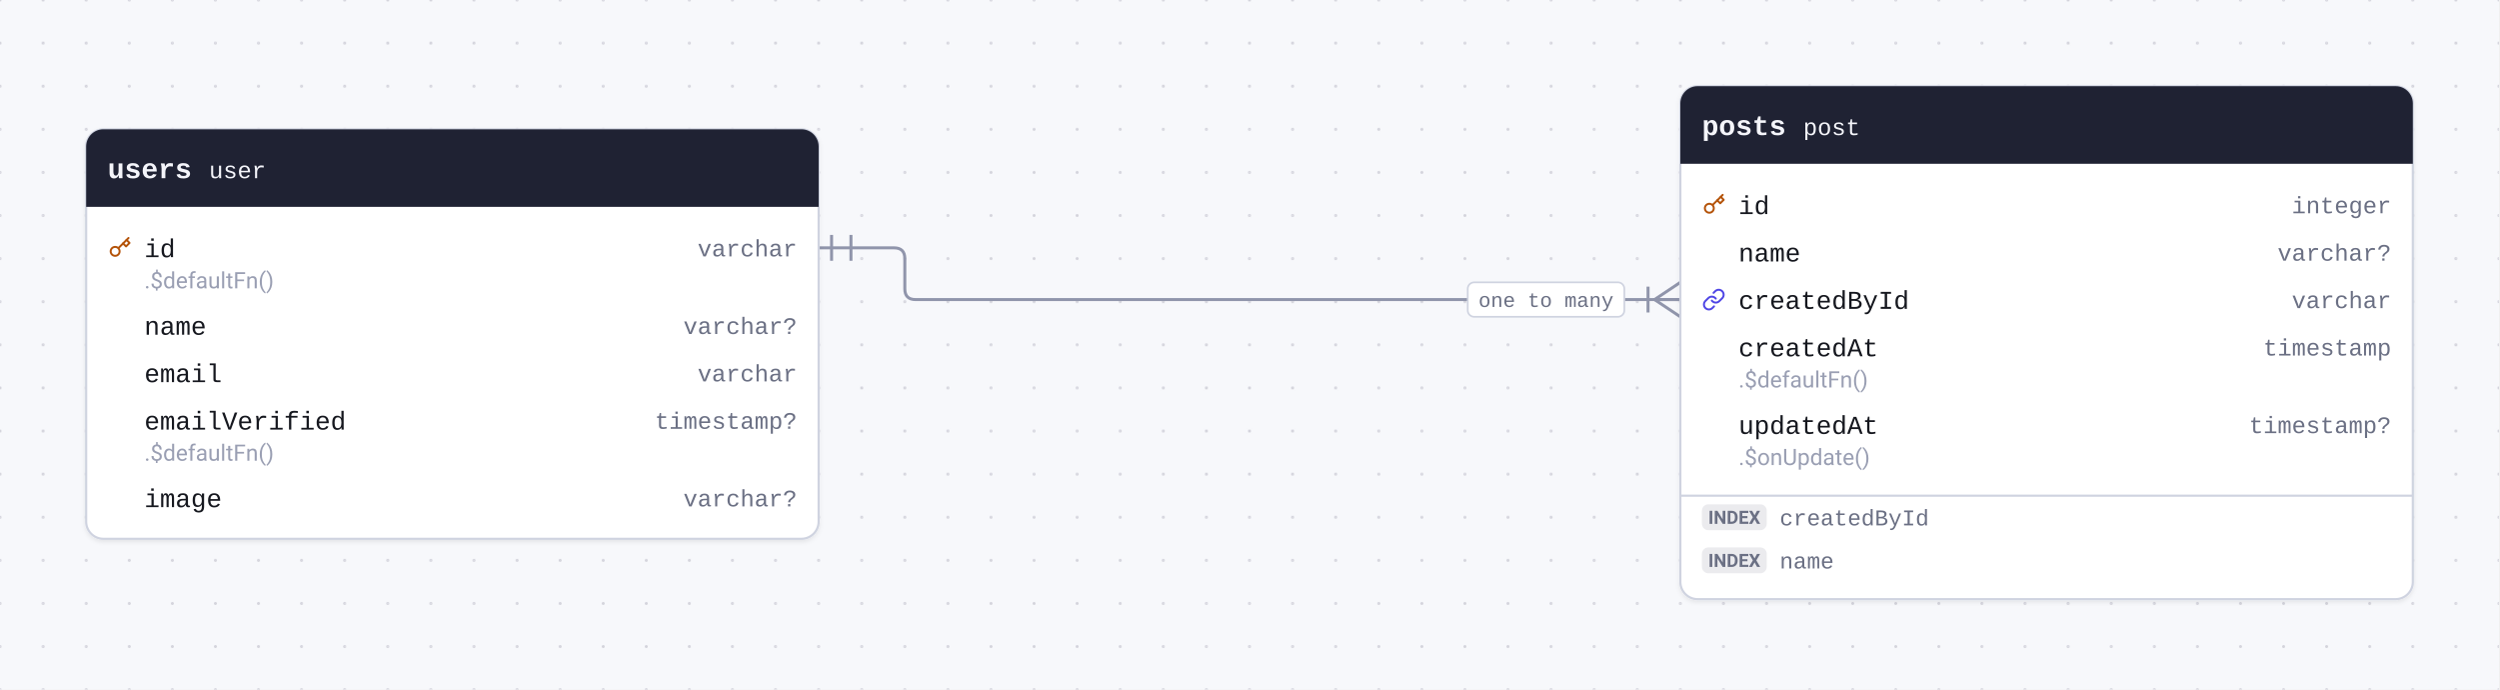
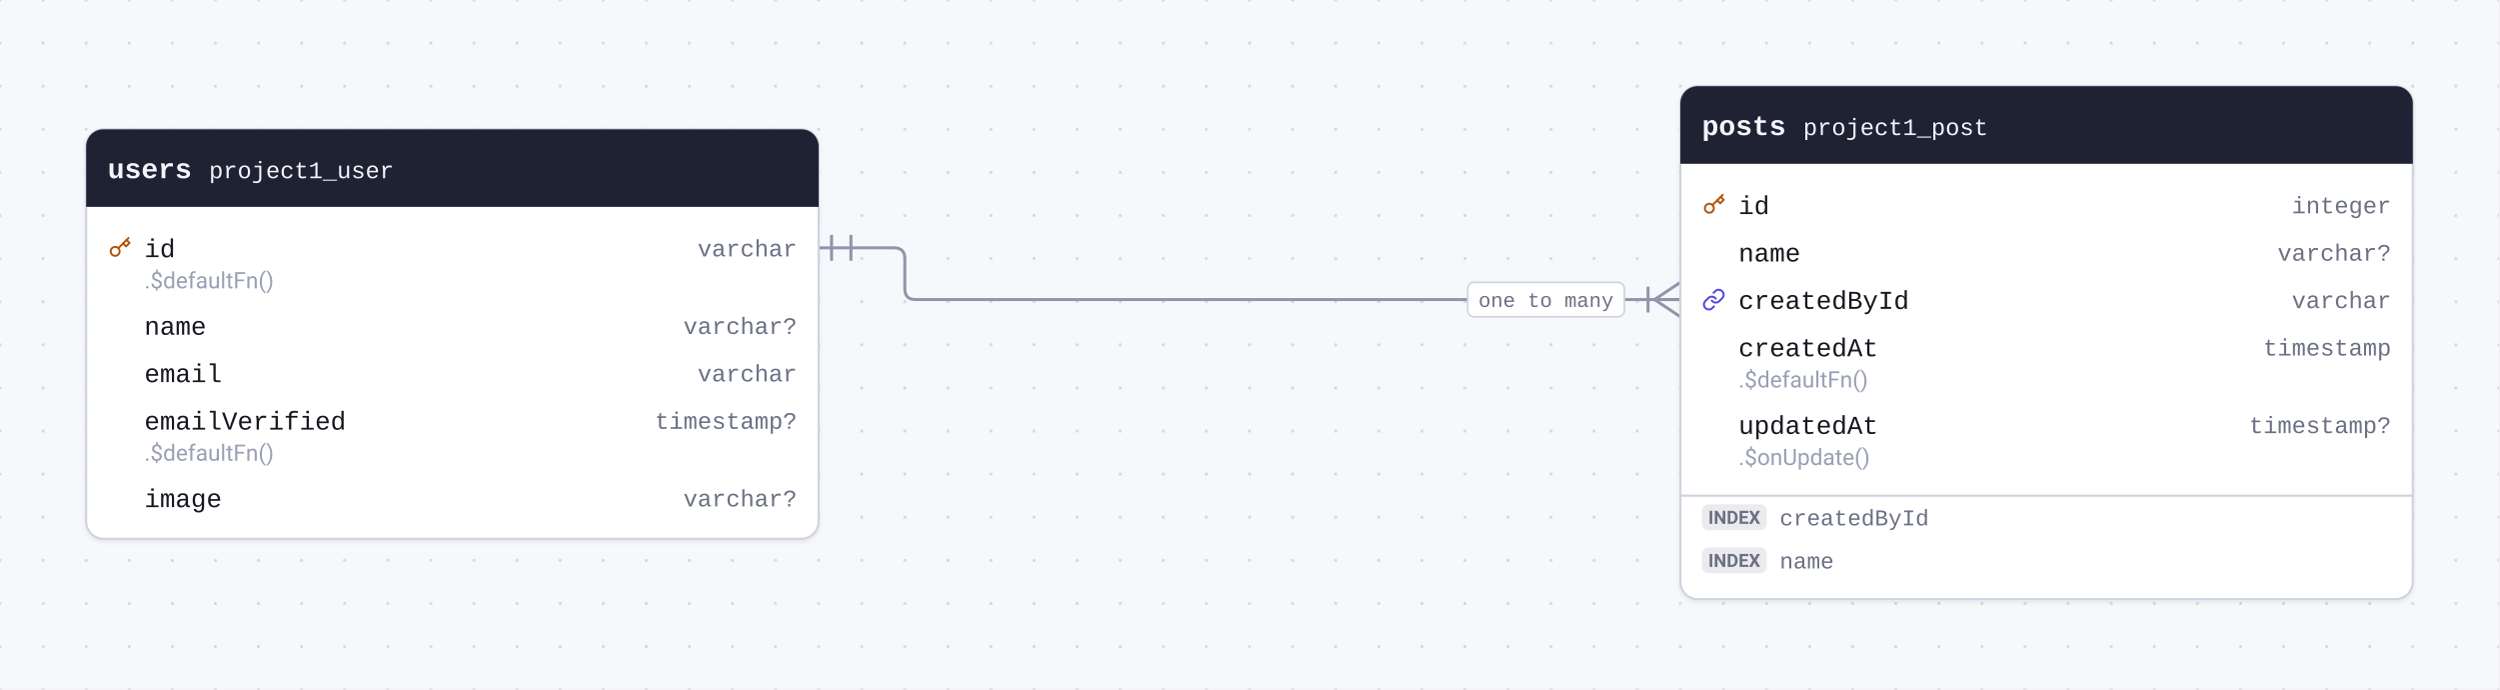
<svg xmlns="http://www.w3.org/2000/svg" width="1160" height="320" viewBox="0 0 1160 320">
  <defs>
    <pattern id="dots" x="-0.7" y="-0.7" width="20" height="20" patternUnits="userSpaceOnUse">
      <circle cx="0.7" cy="0.7" r="0.7" fill="#d4d4dc" />
    </pattern>
    <filter id="node-shadow" x="-5%" y="-5%" width="110%" height="115%">
      <feDropShadow dx="0" dy="1" stdDeviation="1" flood-color="#000000" flood-opacity="0.08" />
    </filter>
  </defs>
  <rect x="0" y="0" width="1160" height="320" fill="#f7f8fb" />
  <rect x="0" y="0" width="1160" height="320" fill="url(#dots)" />
  <g class="relation-edge">
    <path d="M380 115L400 115L 415,115Q 420,115 420,120L 420,134Q 420,139 425,139L760 139L780 139" fill="none" stroke="#9095ab" stroke-width="1.4" />
    <g transform="translate(380 115) scale(-1 1)" fill="none" stroke="#9095ab" stroke-width="1.4">
      <path d="M-6 -6 L-6 6" />
      <path d="M-15 -6 L-15 6" />
    </g>
    <g transform="translate(780 139)" fill="none" stroke="#9095ab" stroke-width="1.4">
      <path d="M0 -8 L-12 0 L0 8 M-12 0 L0 0" />
      <path d="M-15 -6 L-15 6" />
    </g>
  </g>
  <g class="model-node">
    <clipPath id="node-clip-0">
      <rect x="780" y="40" width="340" height="238" rx="8" />
    </clipPath>
    <rect x="780" y="40" width="340" height="238" rx="8" fill="#ffffff" stroke="#cfd3e0" filter="url(#node-shadow)" />
    <rect x="780" y="40" width="340" height="36" fill="#1f2233" clip-path="url(#node-clip-0)" />
-     <text x="790" y="62.68" font-family="ui-monospace, SF Mono, Menlo, Consolas, Liberation Mono, DejaVu Sans Mono, monospace" font-size="13" font-weight="700" fill="#f4f5fa">posts<tspan dx="8" font-size="11" font-weight="400" opacity="0.6">post</tspan>
+     <text x="790" y="62.68" font-family="ui-monospace, SF Mono, Menlo, Consolas, Liberation Mono, DejaVu Sans Mono, monospace" font-size="13" font-weight="700" fill="#f4f5fa">posts<tspan dx="8" font-size="11" font-weight="400" opacity="0.6">project1_post</tspan>
    </text>
    <g transform="translate(790 89.5) scale(0.46)" fill="none" stroke="#b45309" stroke-width="2" stroke-linecap="round" stroke-linejoin="round">
      <circle cx="7.5" cy="15.5" r="4.5" />
      <path d="m21 2-9.6 9.6" />
      <path d="m15.5 7.5 3 3L22 7l-3-3" />
    </g>
    <text x="807" y="99.32" font-family="ui-monospace, SF Mono, Menlo, Consolas, Liberation Mono, DejaVu Sans Mono, monospace" font-size="12" fill="#16181f">id</text>
    <text x="1110" y="98.96" font-family="ui-monospace, SF Mono, Menlo, Consolas, Liberation Mono, DejaVu Sans Mono, monospace" font-size="11" text-anchor="end" fill="#6b7084">integer</text>
    <text x="807" y="121.32" font-family="ui-monospace, SF Mono, Menlo, Consolas, Liberation Mono, DejaVu Sans Mono, monospace" font-size="12" fill="#16181f">name</text>
    <text x="1110" y="120.96" font-family="ui-monospace, SF Mono, Menlo, Consolas, Liberation Mono, DejaVu Sans Mono, monospace" font-size="11" text-anchor="end" fill="#6b7084">varchar?</text>
    <g transform="translate(790 133.5) scale(0.46)" fill="none" stroke="#4f46e5" stroke-width="2" stroke-linecap="round" stroke-linejoin="round">
      <path d="M10 13a5 5 0 0 0 7.54.54l3-3a5 5 0 0 0-7.07-7.07l-1.72 1.71" />
      <path d="M14 11a5 5 0 0 0-7.54-.54l-3 3a5 5 0 0 0 7.07 7.07l1.71-1.71" />
    </g>
    <text x="807" y="143.32" font-family="ui-monospace, SF Mono, Menlo, Consolas, Liberation Mono, DejaVu Sans Mono, monospace" font-size="12" fill="#16181f">createdById</text>
    <text x="1110" y="142.96" font-family="ui-monospace, SF Mono, Menlo, Consolas, Liberation Mono, DejaVu Sans Mono, monospace" font-size="11" text-anchor="end" fill="#6b7084">varchar</text>
    <text x="807" y="165.32" font-family="ui-monospace, SF Mono, Menlo, Consolas, Liberation Mono, DejaVu Sans Mono, monospace" font-size="12" fill="#16181f">createdAt</text>
    <text x="1110" y="164.96" font-family="ui-monospace, SF Mono, Menlo, Consolas, Liberation Mono, DejaVu Sans Mono, monospace" font-size="11" text-anchor="end" fill="#6b7084">timestamp</text>
    <text x="807" y="179.78" font-family="ui-sans-serif, -apple-system, Segoe UI, Roboto, Helvetica Neue, Arial, DejaVu Sans, sans-serif" font-size="10.5" fill="#9a9fb3">.$defaultFn()</text>
    <text x="807" y="201.32" font-family="ui-monospace, SF Mono, Menlo, Consolas, Liberation Mono, DejaVu Sans Mono, monospace" font-size="12" fill="#16181f">updatedAt</text>
    <text x="1110" y="200.96" font-family="ui-monospace, SF Mono, Menlo, Consolas, Liberation Mono, DejaVu Sans Mono, monospace" font-size="11" text-anchor="end" fill="#6b7084">timestamp?</text>
    <text x="807" y="215.78" font-family="ui-sans-serif, -apple-system, Segoe UI, Roboto, Helvetica Neue, Arial, DejaVu Sans, sans-serif" font-size="10.5" fill="#9a9fb3">.$onUpdate()</text>
    <path d="M780 230H1120" stroke="#cfd3e0" stroke-width="1" />
    <rect x="790" y="234" width="30.1" height="12" rx="3" fill="#6b7084" fill-opacity="0.14" />
    <text x="805.05" y="243.06" font-family="ui-sans-serif, -apple-system, Segoe UI, Roboto, Helvetica Neue, Arial, DejaVu Sans, sans-serif" font-size="8.5" font-weight="600" text-anchor="middle" fill="#6b7084">INDEX</text>
    <text x="826.1" y="243.78" font-family="ui-monospace, SF Mono, Menlo, Consolas, Liberation Mono, DejaVu Sans Mono, monospace" font-size="10.5" fill="#6b7084">createdById</text>
    <rect x="790" y="254" width="30.1" height="12" rx="3" fill="#6b7084" fill-opacity="0.14" />
    <text x="805.05" y="263.06" font-family="ui-sans-serif, -apple-system, Segoe UI, Roboto, Helvetica Neue, Arial, DejaVu Sans, sans-serif" font-size="8.5" font-weight="600" text-anchor="middle" fill="#6b7084">INDEX</text>
    <text x="826.1" y="263.78" font-family="ui-monospace, SF Mono, Menlo, Consolas, Liberation Mono, DejaVu Sans Mono, monospace" font-size="10.5" fill="#6b7084">name</text>
  </g>
  <g class="model-node">
    <clipPath id="node-clip-1">
      <rect x="40" y="60" width="340" height="190" rx="8" />
    </clipPath>
    <rect x="40" y="60" width="340" height="190" rx="8" fill="#ffffff" stroke="#cfd3e0" filter="url(#node-shadow)" />
    <rect x="40" y="60" width="340" height="36" fill="#1f2233" clip-path="url(#node-clip-1)" />
-     <text x="50" y="82.68" font-family="ui-monospace, SF Mono, Menlo, Consolas, Liberation Mono, DejaVu Sans Mono, monospace" font-size="13" font-weight="700" fill="#f4f5fa">users<tspan dx="8" font-size="11" font-weight="400" opacity="0.6">user</tspan>
+     <text x="50" y="82.68" font-family="ui-monospace, SF Mono, Menlo, Consolas, Liberation Mono, DejaVu Sans Mono, monospace" font-size="13" font-weight="700" fill="#f4f5fa">users<tspan dx="8" font-size="11" font-weight="400" opacity="0.6">project1_user</tspan>
    </text>
    <g transform="translate(50 109.5) scale(0.46)" fill="none" stroke="#b45309" stroke-width="2" stroke-linecap="round" stroke-linejoin="round">
      <circle cx="7.5" cy="15.5" r="4.5" />
      <path d="m21 2-9.6 9.6" />
      <path d="m15.5 7.5 3 3L22 7l-3-3" />
    </g>
    <text x="67" y="119.32" font-family="ui-monospace, SF Mono, Menlo, Consolas, Liberation Mono, DejaVu Sans Mono, monospace" font-size="12" fill="#16181f">id</text>
    <text x="370" y="118.96" font-family="ui-monospace, SF Mono, Menlo, Consolas, Liberation Mono, DejaVu Sans Mono, monospace" font-size="11" text-anchor="end" fill="#6b7084">varchar</text>
    <text x="67" y="133.78" font-family="ui-sans-serif, -apple-system, Segoe UI, Roboto, Helvetica Neue, Arial, DejaVu Sans, sans-serif" font-size="10.5" fill="#9a9fb3">.$defaultFn()</text>
    <text x="67" y="155.32" font-family="ui-monospace, SF Mono, Menlo, Consolas, Liberation Mono, DejaVu Sans Mono, monospace" font-size="12" fill="#16181f">name</text>
    <text x="370" y="154.96" font-family="ui-monospace, SF Mono, Menlo, Consolas, Liberation Mono, DejaVu Sans Mono, monospace" font-size="11" text-anchor="end" fill="#6b7084">varchar?</text>
    <text x="67" y="177.32" font-family="ui-monospace, SF Mono, Menlo, Consolas, Liberation Mono, DejaVu Sans Mono, monospace" font-size="12" fill="#16181f">email</text>
    <text x="370" y="176.96" font-family="ui-monospace, SF Mono, Menlo, Consolas, Liberation Mono, DejaVu Sans Mono, monospace" font-size="11" text-anchor="end" fill="#6b7084">varchar</text>
    <text x="67" y="199.32" font-family="ui-monospace, SF Mono, Menlo, Consolas, Liberation Mono, DejaVu Sans Mono, monospace" font-size="12" fill="#16181f">emailVerified</text>
    <text x="370" y="198.96" font-family="ui-monospace, SF Mono, Menlo, Consolas, Liberation Mono, DejaVu Sans Mono, monospace" font-size="11" text-anchor="end" fill="#6b7084">timestamp?</text>
    <text x="67" y="213.78" font-family="ui-sans-serif, -apple-system, Segoe UI, Roboto, Helvetica Neue, Arial, DejaVu Sans, sans-serif" font-size="10.5" fill="#9a9fb3">.$defaultFn()</text>
    <text x="67" y="235.32" font-family="ui-monospace, SF Mono, Menlo, Consolas, Liberation Mono, DejaVu Sans Mono, monospace" font-size="12" fill="#16181f">image</text>
    <text x="370" y="234.96" font-family="ui-monospace, SF Mono, Menlo, Consolas, Liberation Mono, DejaVu Sans Mono, monospace" font-size="11" text-anchor="end" fill="#6b7084">varchar?</text>
  </g>
  <g class="relation-label">
    <rect x="681.3" y="131" width="72.7" height="16" rx="3" fill="#ffffff" stroke="#cfd3e0" stroke-width="0.8" />
    <text x="717.65" y="142.42" font-family="ui-monospace, SF Mono, Menlo, Consolas, Liberation Mono, DejaVu Sans Mono, monospace" font-size="9.5" text-anchor="middle" fill="#6b7084">one to many</text>
  </g>
</svg>
